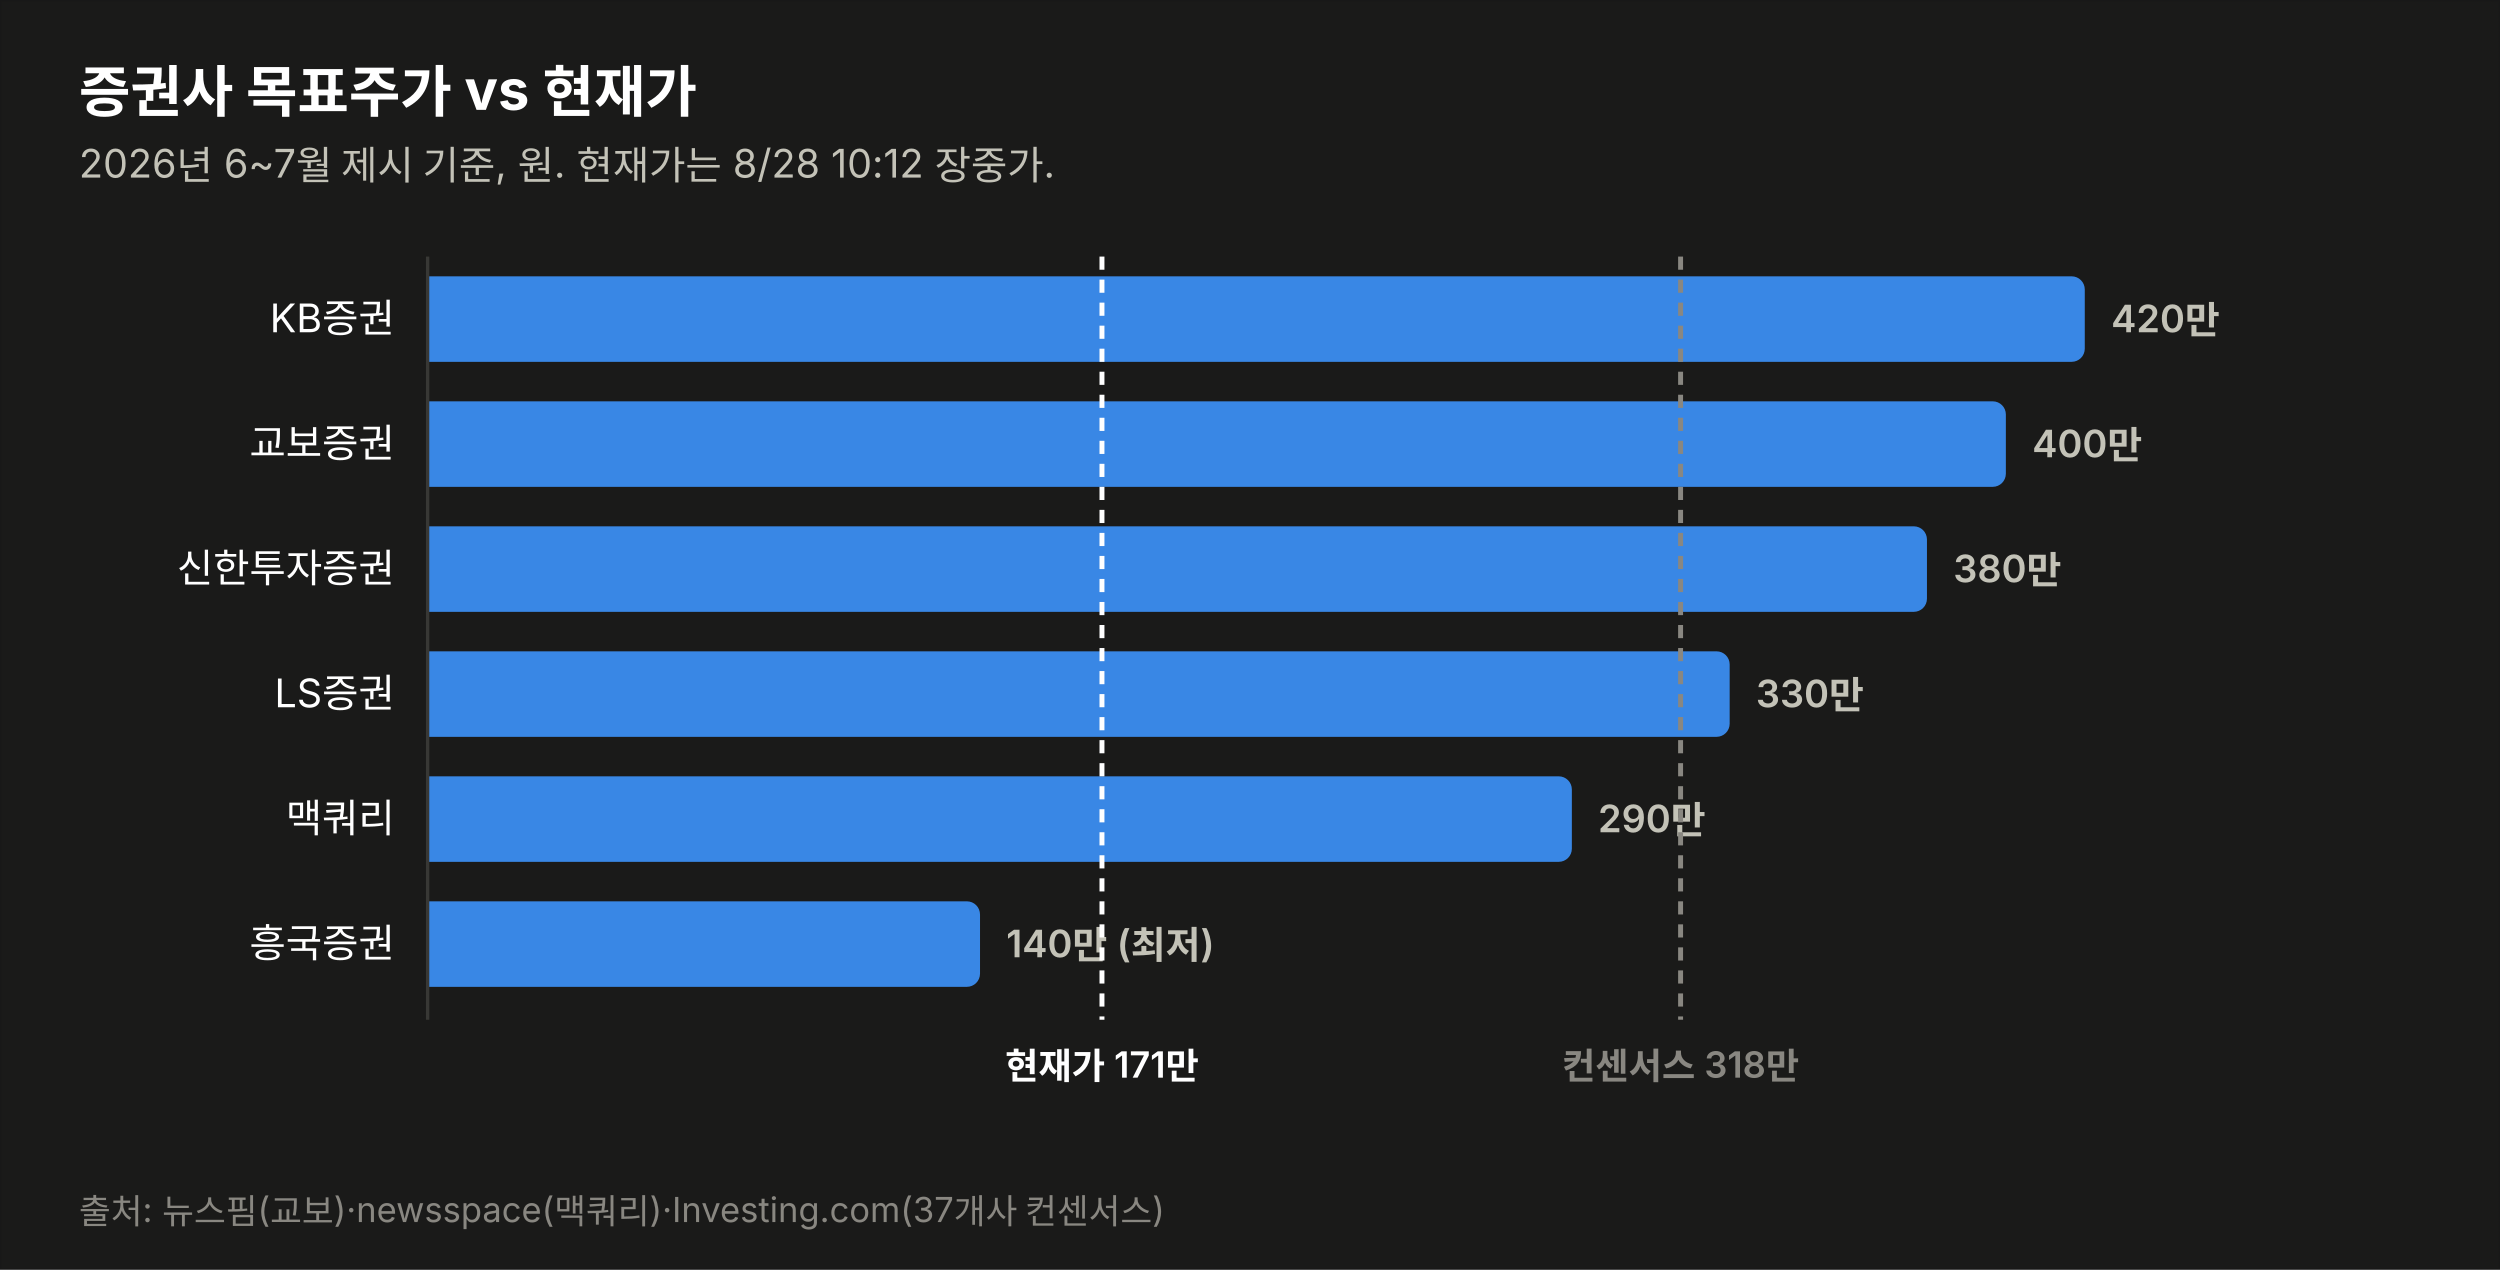
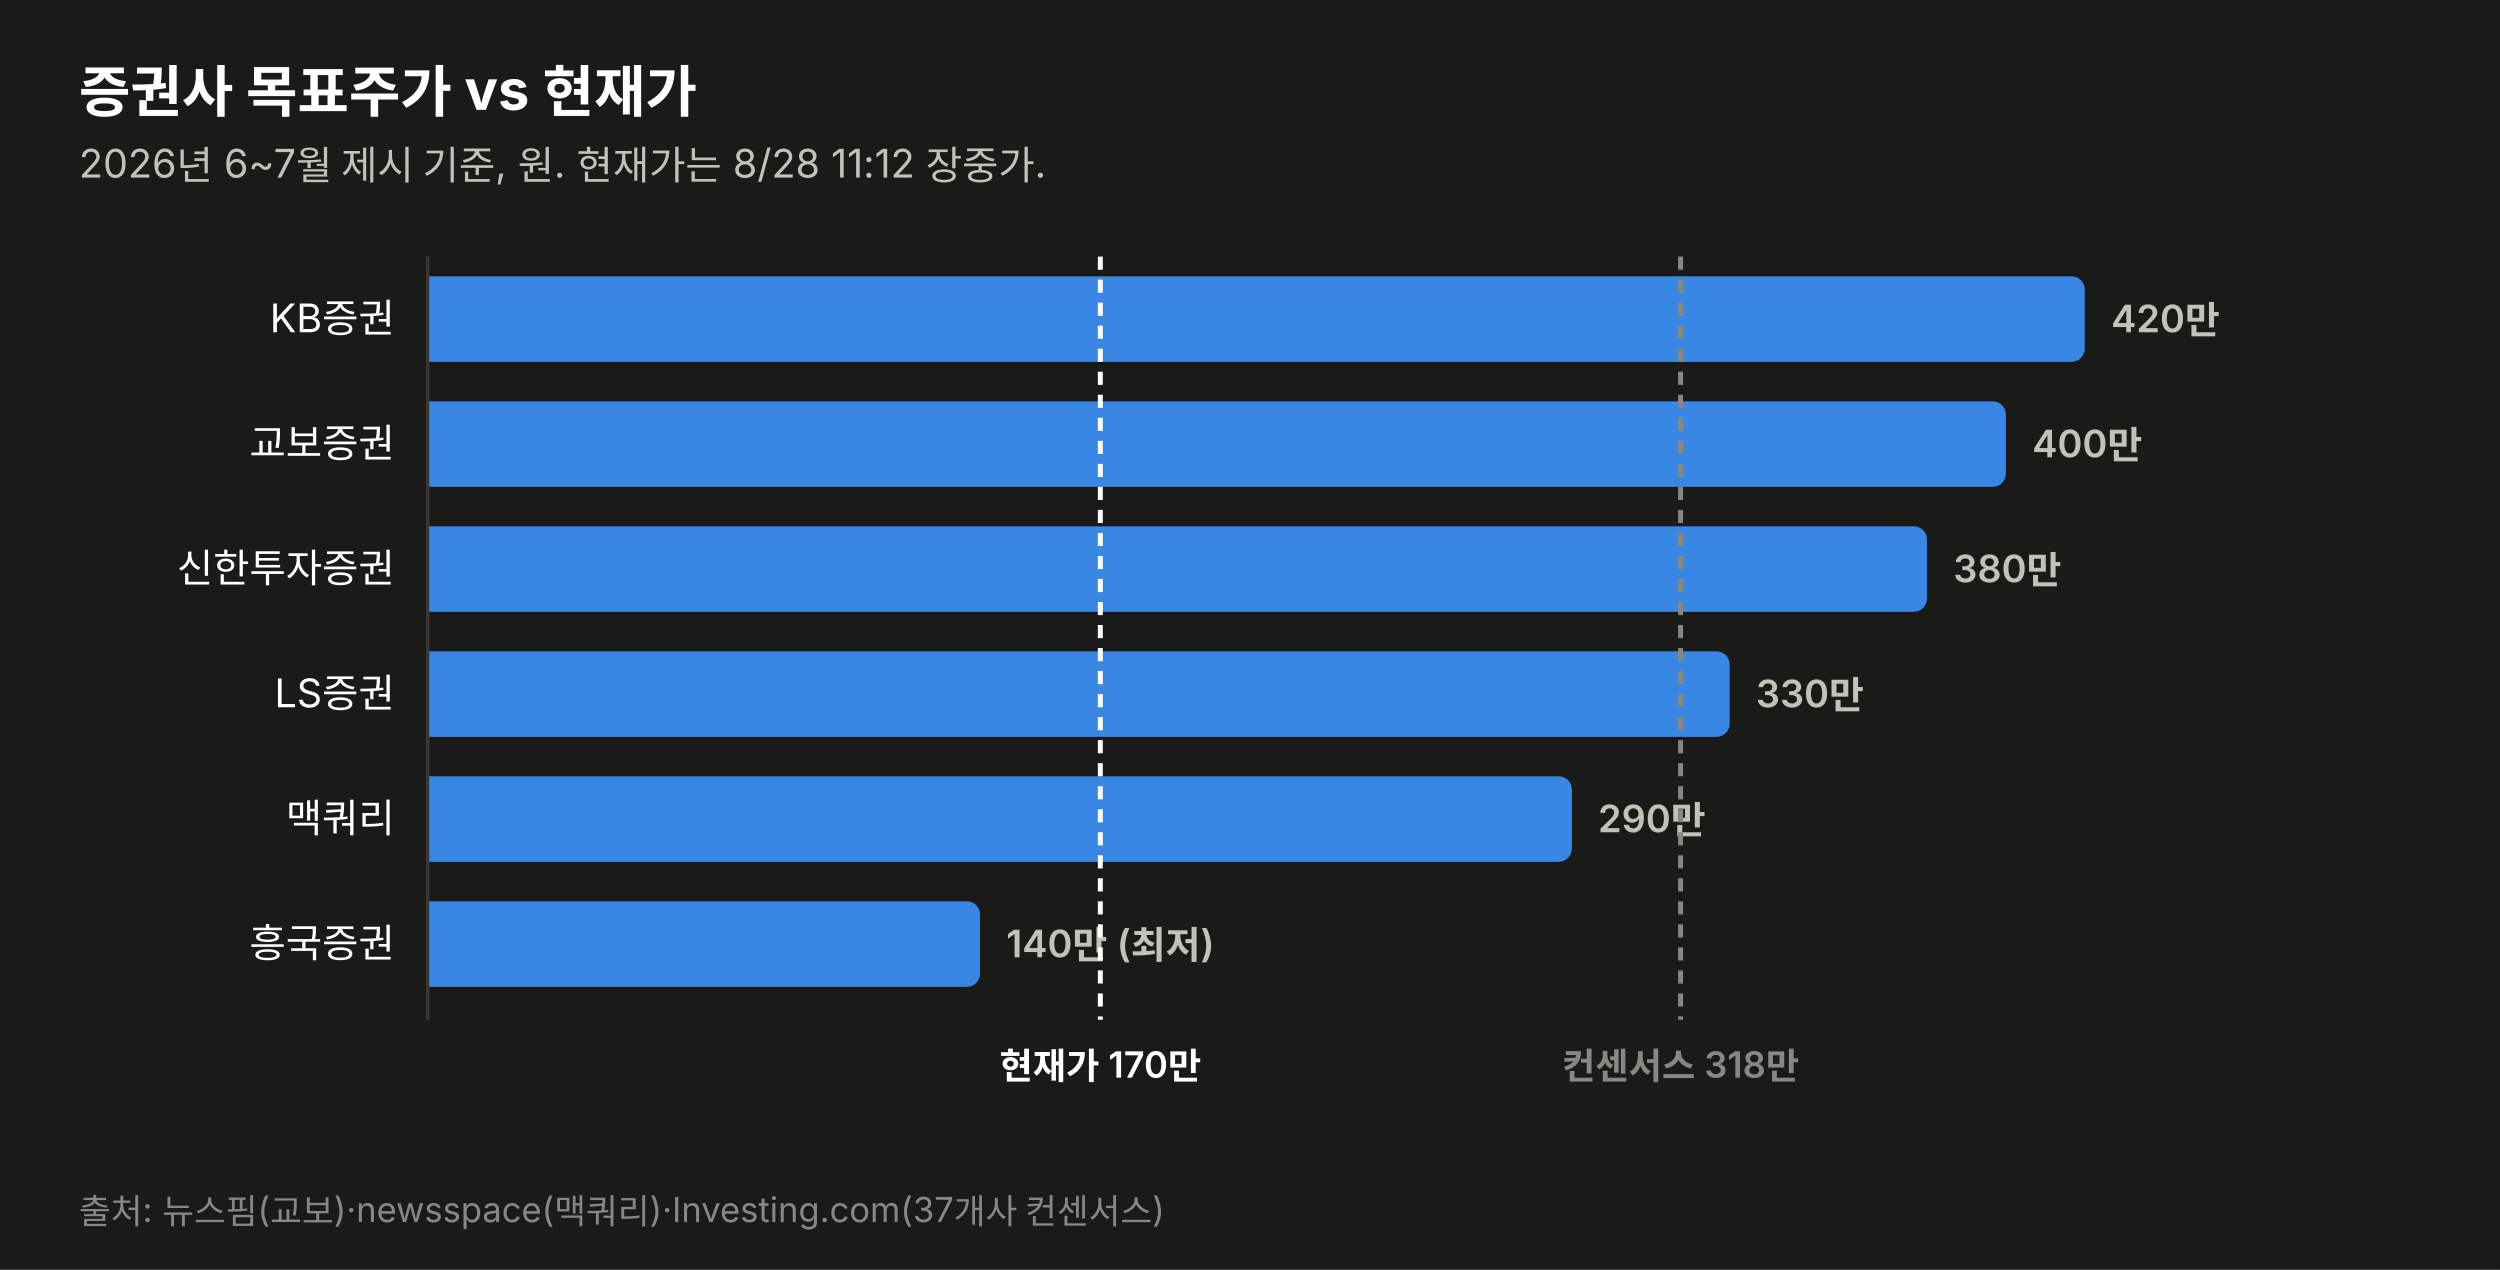
<svg xmlns="http://www.w3.org/2000/svg" width="760" height="386" viewBox="0 0 760 386" font-family="system-ui,-apple-system,&quot;Segoe UI&quot;,&quot;Malgun Gothic&quot;,&quot;Apple SD Gothic Neo&quot;,sans-serif">
  <rect width="760" height="386" fill="#1a1a19" stroke="rgba(11,11,11,0.10)" />
  <text x="24" y="34" font-size="17" font-weight="700" fill="#ffffff">증권사 목표주가 vs 현재가</text>
-   <text x="24" y="54" font-size="12" fill="#c3c2b7">2026년 6~7월 제시 기준, 원. 현재가는 8/28 10:12 장중가.</text>
+   <text x="24" y="54" font-size="12" fill="#c3c2b7">2026년 6~7월 제시 기준, 원. 현재가는 8/28 11:12 장중가.</text>
  <text x="120" y="101.0" font-size="12" fill="#ffffff" text-anchor="end">KB증권</text>
  <path d="M130,84 h499.774 a4,4 0 0 1 4,4 v18 a4,4 0 0 1 -4,4 h-499.774 z" fill="#3987e5" opacity="1.0" />
  <text x="641.8" y="101.0" font-size="11.5" font-weight="600" fill="#c3c2b7" style="font-variant-numeric:tabular-nums">420만</text>
  <text x="120" y="139.0" font-size="12" fill="#ffffff" text-anchor="end">교보증권</text>
  <path d="M130,122 h475.784 a4,4 0 0 1 4,4 v18 a4,4 0 0 1 -4,4 h-475.784 z" fill="#3987e5" opacity="1.0" />
  <text x="617.8" y="139.0" font-size="11.5" font-weight="600" fill="#c3c2b7" style="font-variant-numeric:tabular-nums">400만</text>
  <text x="120" y="177.0" font-size="12" fill="#ffffff" text-anchor="end">신한투자증권</text>
  <path d="M130,160 h451.795 a4,4 0 0 1 4,4 v18 a4,4 0 0 1 -4,4 h-451.795 z" fill="#3987e5" opacity="1.0" />
  <text x="593.8" y="177.0" font-size="11.5" font-weight="600" fill="#c3c2b7" style="font-variant-numeric:tabular-nums">380만</text>
  <text x="120" y="215.0" font-size="12" fill="#ffffff" text-anchor="end">LS증권</text>
  <path d="M130,198 h391.822 a4,4 0 0 1 4,4 v18 a4,4 0 0 1 -4,4 h-391.822 z" fill="#3987e5" opacity="1.0" />
  <text x="533.8" y="215.0" font-size="11.5" font-weight="600" fill="#c3c2b7" style="font-variant-numeric:tabular-nums">330만</text>
  <text x="120" y="253.0" font-size="12" fill="#ffffff" text-anchor="end">맥쿼리</text>
  <path d="M130,236 h343.844 a4,4 0 0 1 4,4 v18 a4,4 0 0 1 -4,4 h-343.844 z" fill="#3987e5" opacity="1.0" />
  <text x="485.8" y="253.0" font-size="11.5" font-weight="600" fill="#c3c2b7" style="font-variant-numeric:tabular-nums">290만</text>
  <text x="120" y="291.0" font-size="12" fill="#ffffff" text-anchor="end">흥국증권</text>
  <path d="M130,274 h163.925 a4,4 0 0 1 4,4 v18 a4,4 0 0 1 -4,4 h-163.925 z" fill="#3987e5" opacity="1.0" />
  <text x="305.9" y="291.0" font-size="11.5" font-weight="600" fill="#c3c2b7" style="font-variant-numeric:tabular-nums">140만 (최저)</text>
  <line x1="130" y1="78" x2="130" y2="310" stroke="#383835" stroke-width="1" />
-   <line x1="335.0" y1="78" x2="335.0" y2="310" stroke="#ffffff" stroke-width="1.5" stroke-dasharray="4 3" />
-   <text x="335.0" y="328" font-size="11" font-weight="600" fill="#ffffff" text-anchor="middle">현재가 171만</text>
+   <line x1="334.5" y1="78" x2="334.5" y2="310" stroke="#ffffff" stroke-width="1.5" stroke-dasharray="4 3" />
+   <text x="334.5" y="328" font-size="11" font-weight="600" fill="#ffffff" text-anchor="middle">현재가 170만</text>
  <line x1="510.9" y1="78" x2="510.9" y2="310" stroke="#898781" stroke-width="1.5" stroke-dasharray="4 3" />
  <text x="510.9" y="328" font-size="11" font-weight="600" fill="#898781" text-anchor="middle">컨센서스 318만</text>
  <text x="24" y="372" font-size="10.5" fill="#898781">출처: 뉴스핌(교보)·newsspace(맥쿼리)·Investing.com(37개사 컨센서스)</text>
</svg>
